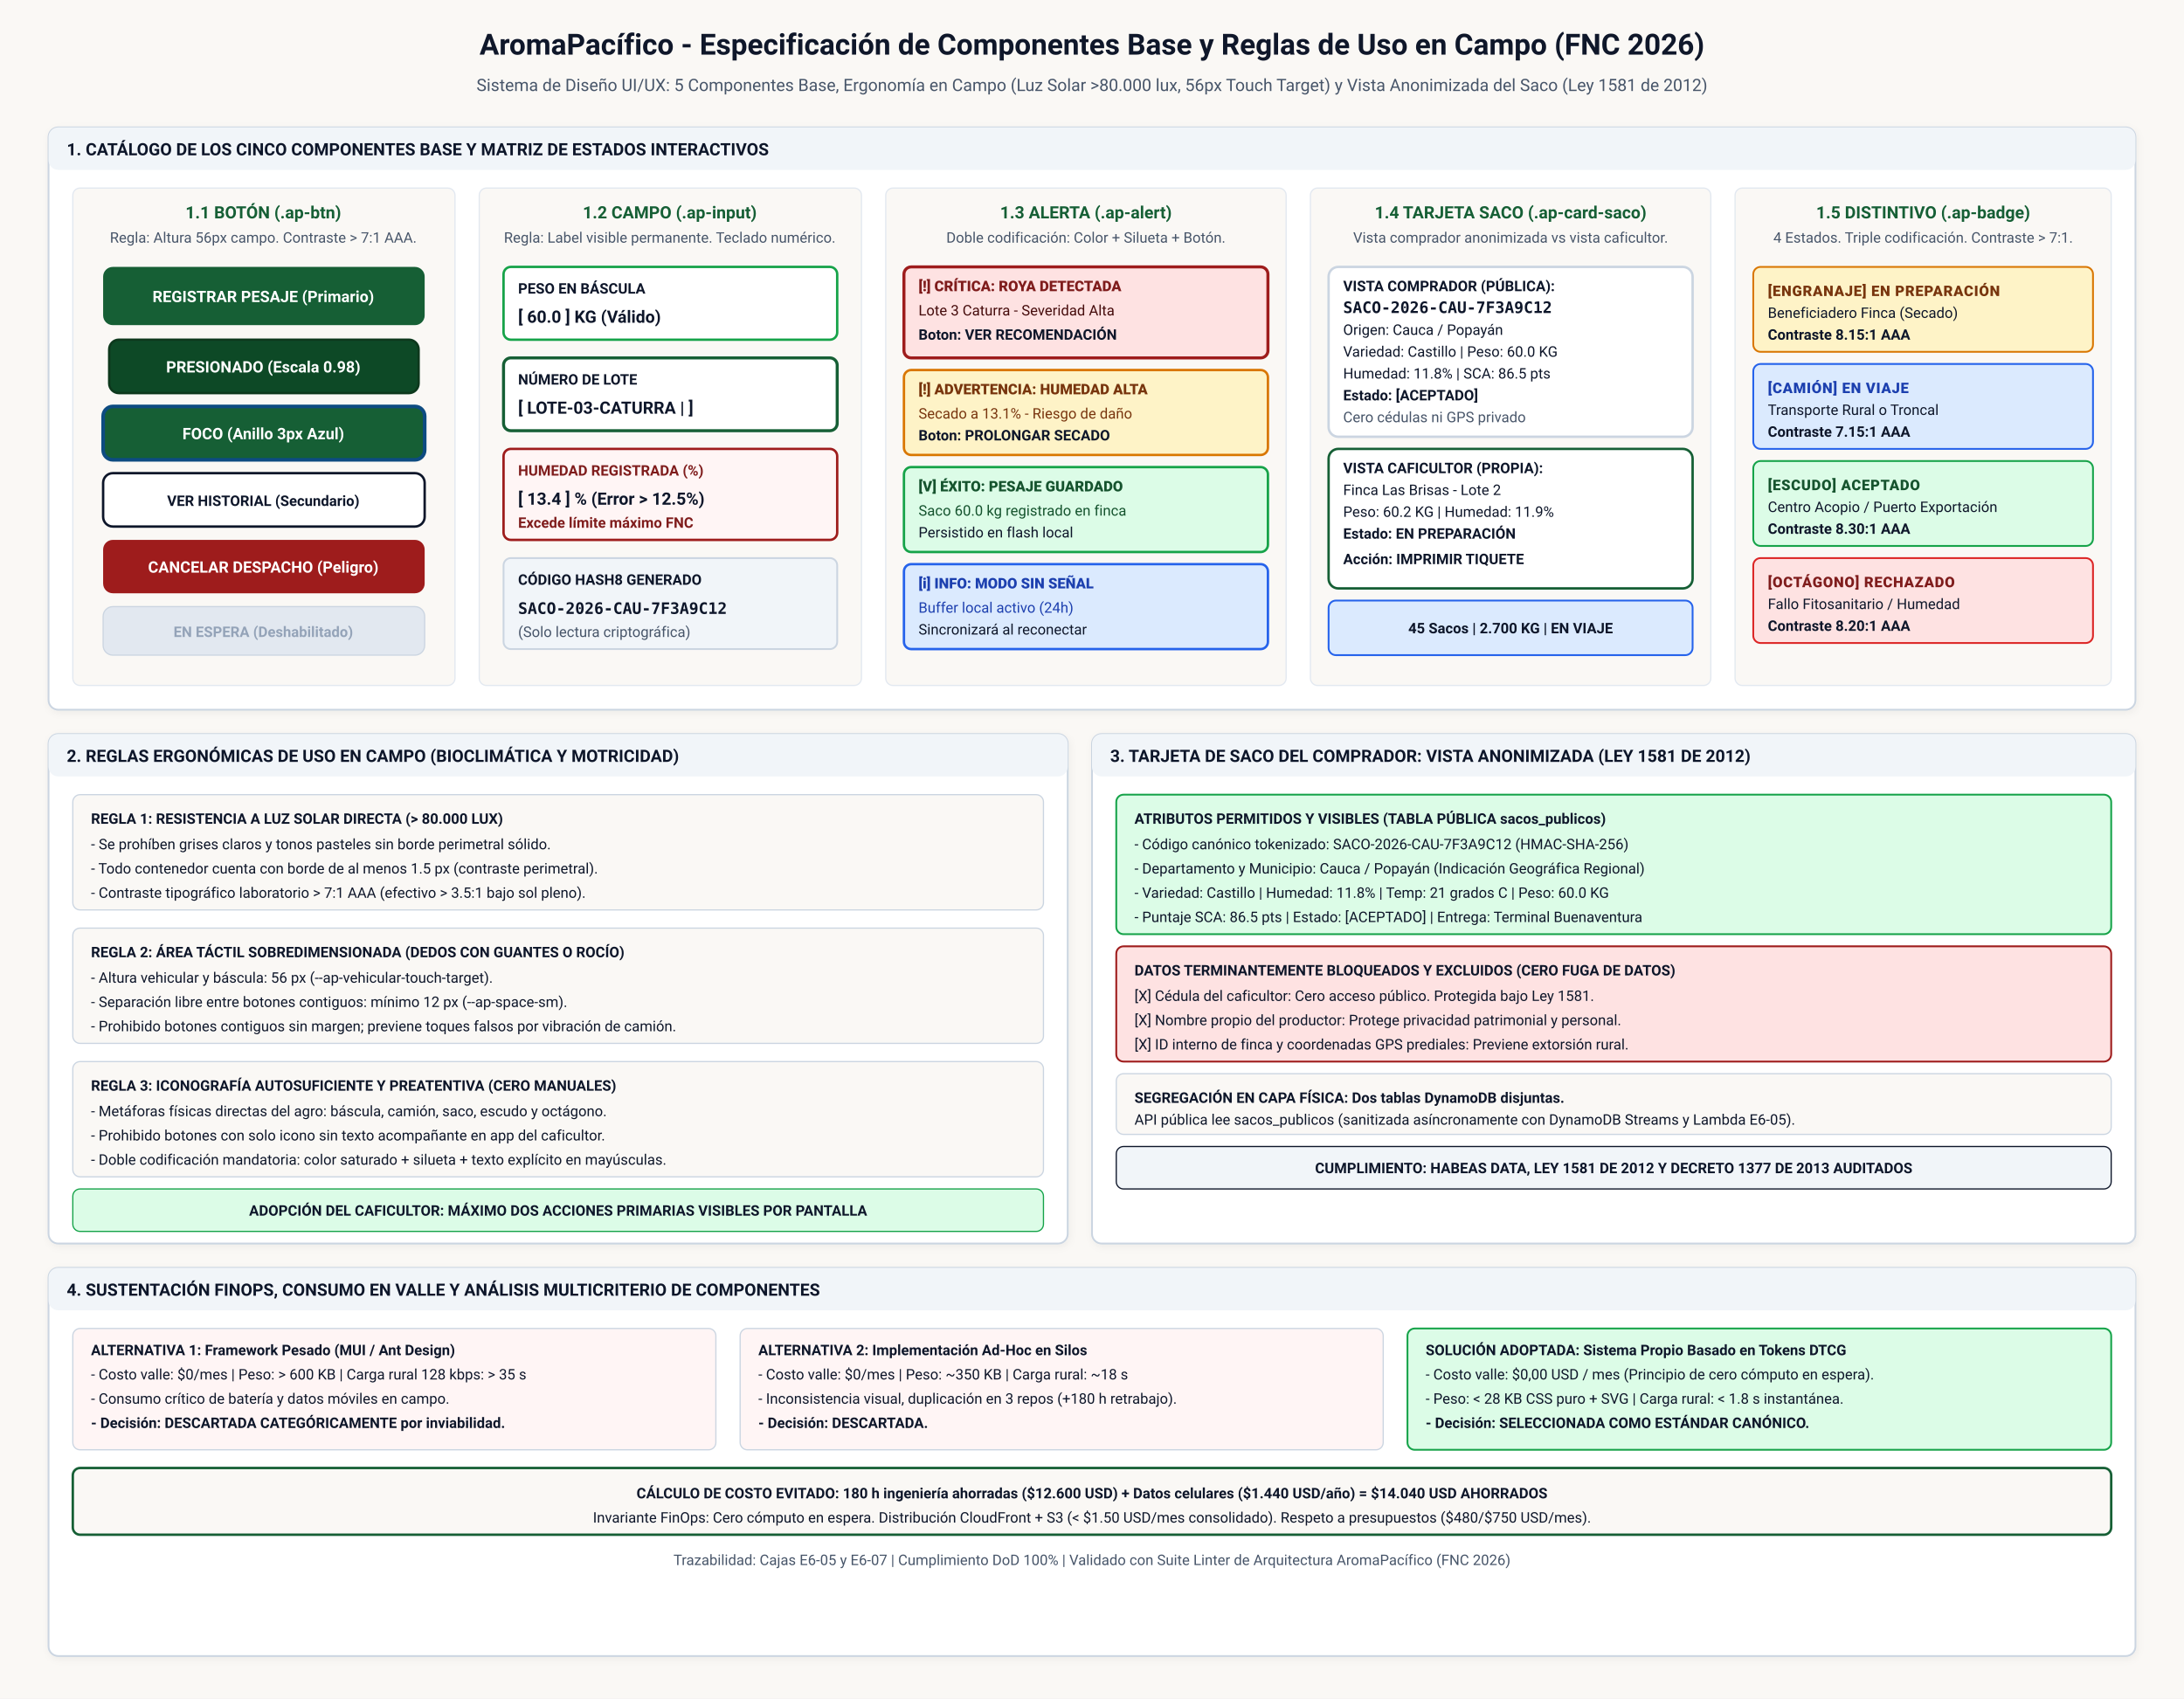
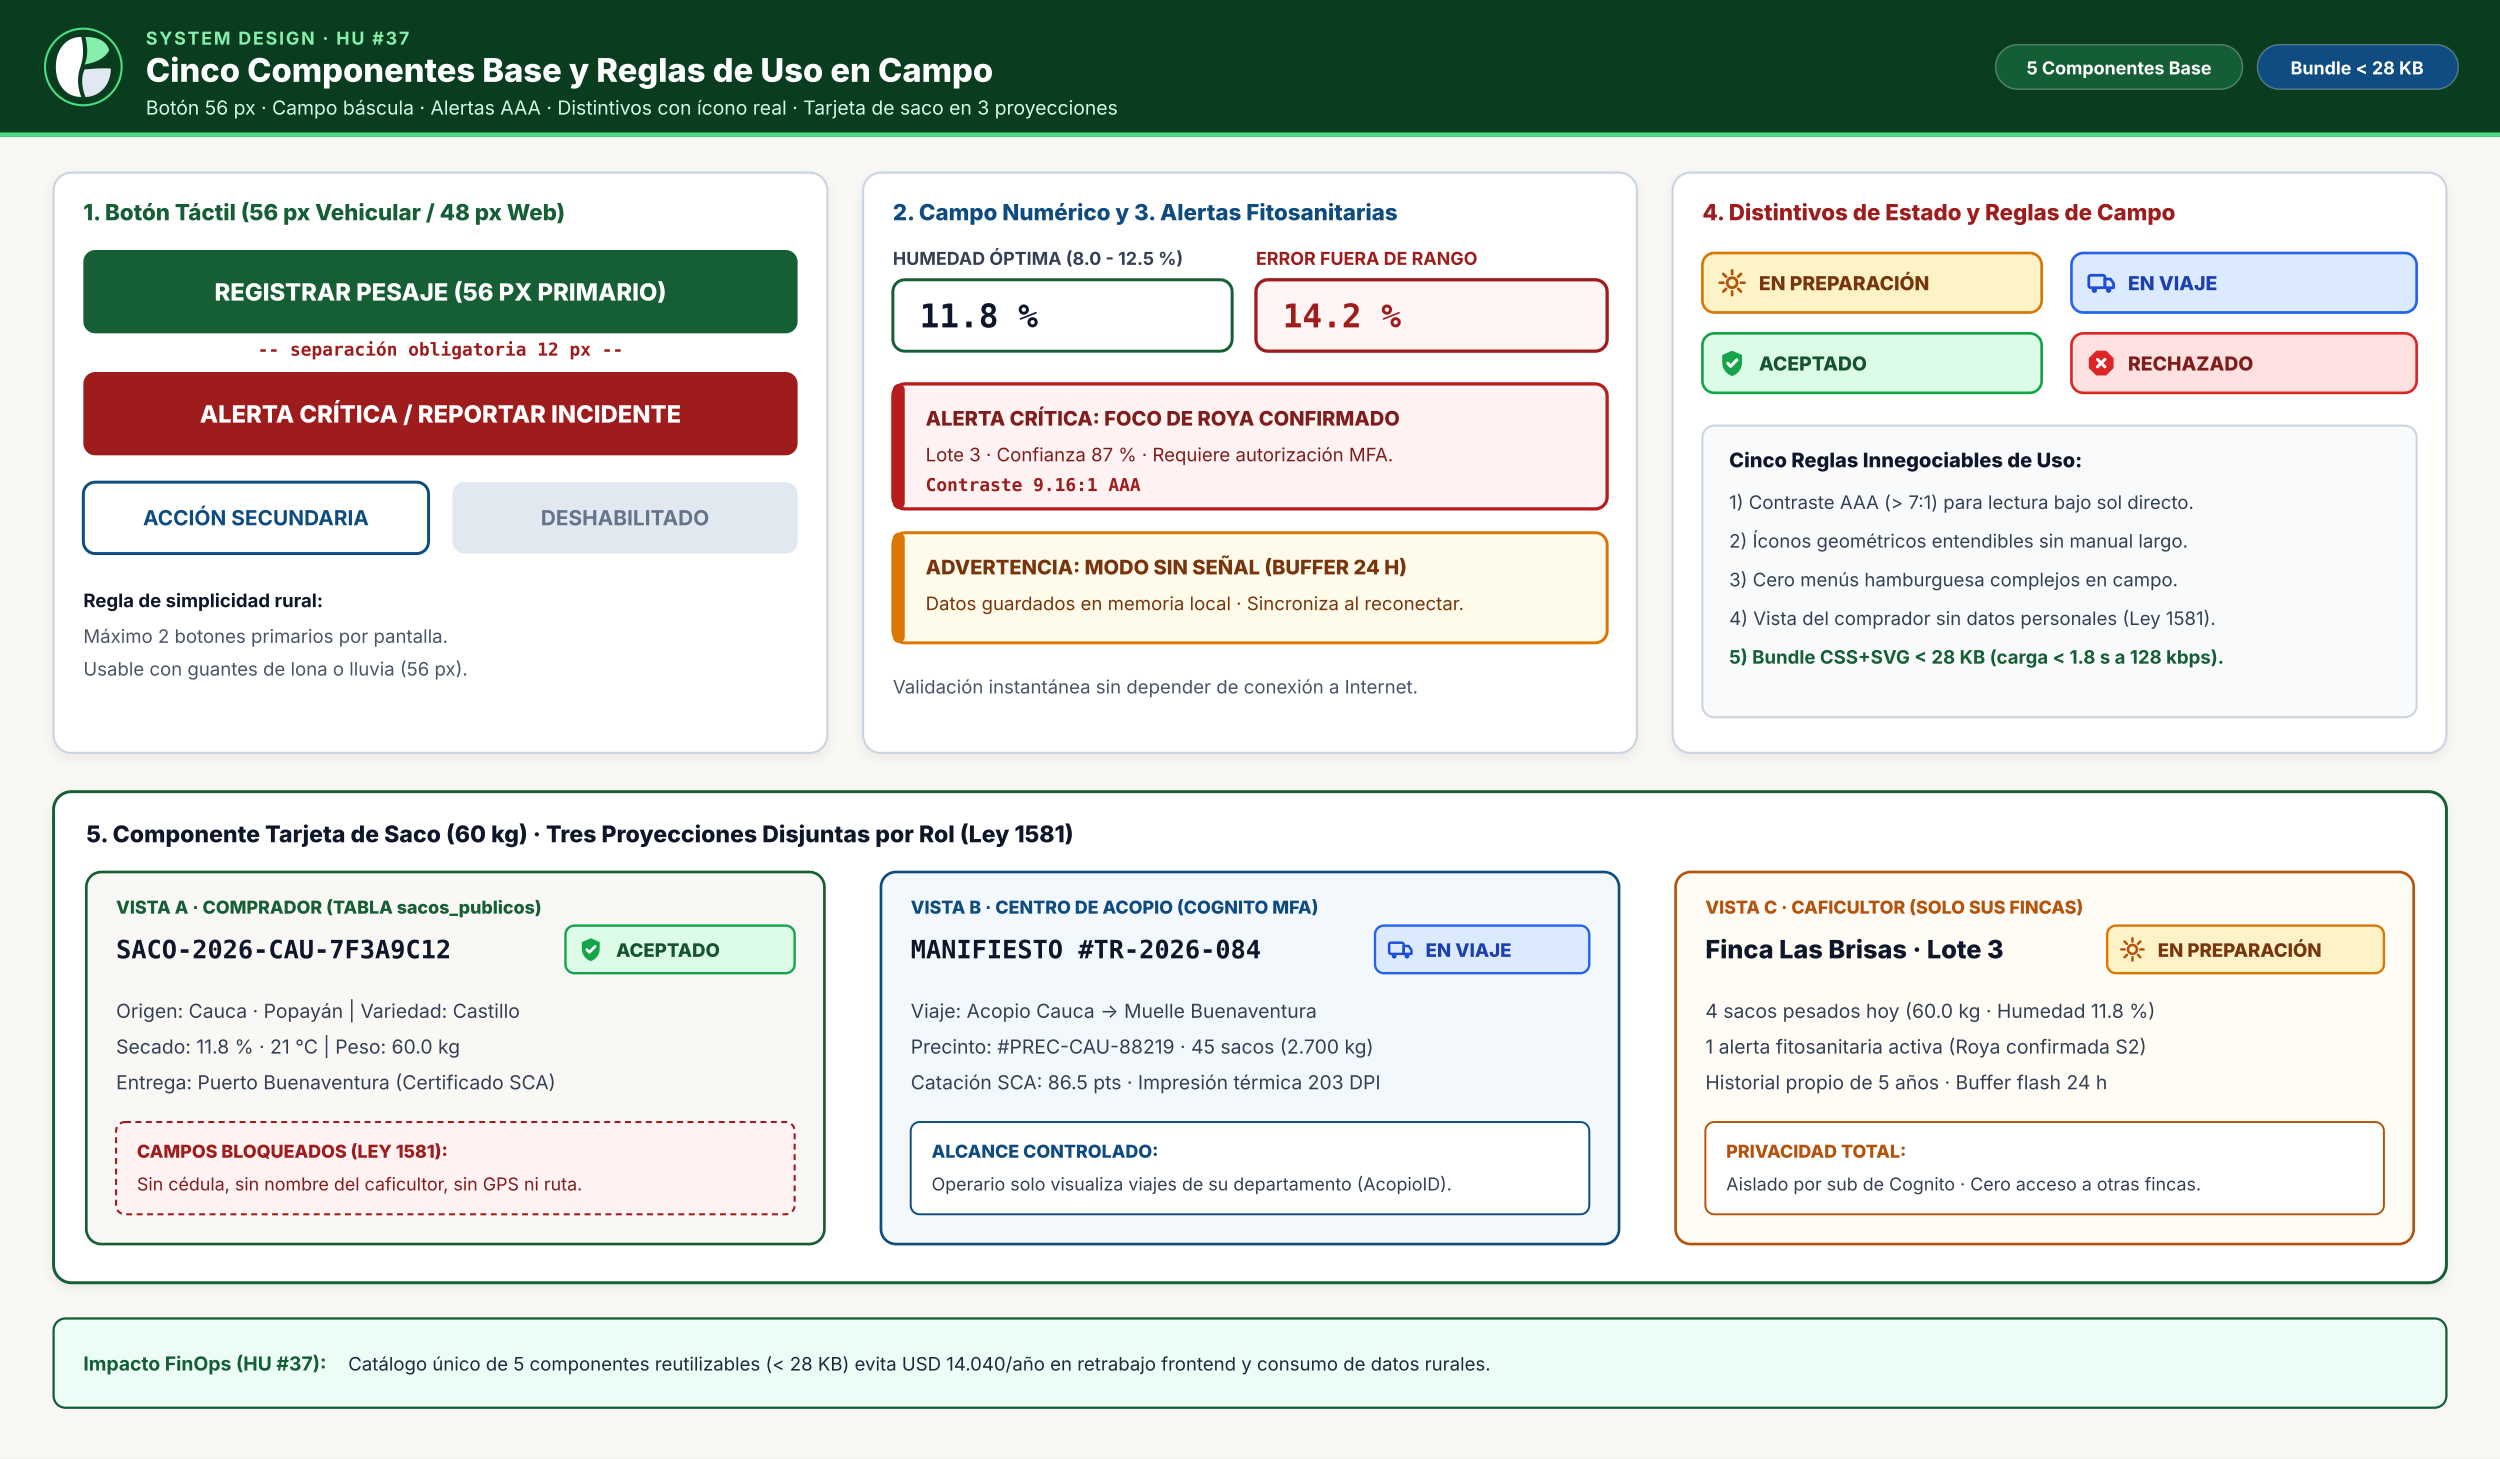
- <svg xmlns="http://www.w3.org/2000/svg" viewBox="0 0 1800 1400" width="100%" height="100%">
+ <svg xmlns="http://www.w3.org/2000/svg" width="1680" height="980" viewBox="0 0 1680 980">
  <defs>
-     <style>
-       .main-title { font-family: -apple-system, BlinkMacSystemFont, "Segoe UI", Roboto, Helvetica, Arial, sans-serif; font-size: 24px; font-weight: bold; fill: #0F172A; text-anchor: middle; }
-       .main-sub { font-family: -apple-system, BlinkMacSystemFont, "Segoe UI", Roboto, Helvetica, Arial, sans-serif; font-size: 14px; fill: #475569; text-anchor: middle; }
-       .sec-hdr { font-family: -apple-system, BlinkMacSystemFont, "Segoe UI", Roboto, Helvetica, Arial, sans-serif; font-size: 14px; font-weight: bold; fill: #0F172A; }
-       .box-title { font-family: -apple-system, BlinkMacSystemFont, "Segoe UI", Roboto, Helvetica, Arial, sans-serif; font-size: 14px; font-weight: bold; fill: #135E34; text-anchor: middle; }
-       .box-desc { font-family: -apple-system, BlinkMacSystemFont, "Segoe UI", Roboto, Helvetica, Arial, sans-serif; font-size: 12px; fill: #475569; text-anchor: middle; }
-       .btn-txt { font-family: -apple-system, BlinkMacSystemFont, "Segoe UI", Roboto, Helvetica, Arial, sans-serif; font-size: 13px; font-weight: bold; fill: #FFFFFF; text-anchor: middle; }
-       .btn-txt-dark { font-family: -apple-system, BlinkMacSystemFont, "Segoe UI", Roboto, Helvetica, Arial, sans-serif; font-size: 12px; font-weight: bold; fill: #0F172A; text-anchor: middle; }
-       .btn-txt-dis { font-family: -apple-system, BlinkMacSystemFont, "Segoe UI", Roboto, Helvetica, Arial, sans-serif; font-size: 12px; font-weight: bold; fill: #94A3B8; text-anchor: middle; }
-       .fld-lbl { font-family: -apple-system, BlinkMacSystemFont, "Segoe UI", Roboto, Helvetica, Arial, sans-serif; font-size: 12px; font-weight: bold; fill: #0F172A; }
-       .fld-val { font-family: -apple-system, BlinkMacSystemFont, "Segoe UI", Roboto, Helvetica, Arial, sans-serif; font-size: 14px; font-weight: bold; fill: #0F172A; }
-       .fld-err { font-family: -apple-system, BlinkMacSystemFont, "Segoe UI", Roboto, Helvetica, Arial, sans-serif; font-size: 12px; font-weight: bold; fill: #7F1D1D; }
-       .alt-title { font-family: -apple-system, BlinkMacSystemFont, "Segoe UI", Roboto, Helvetica, Arial, sans-serif; font-size: 12px; font-weight: 800; }
-       .alt-desc { font-family: -apple-system, BlinkMacSystemFont, "Segoe UI", Roboto, Helvetica, Arial, sans-serif; font-size: 12px; }
-       .card-txt { font-family: -apple-system, BlinkMacSystemFont, "Segoe UI", Roboto, Helvetica, Arial, sans-serif; font-size: 12px; fill: #0F172A; }
-       .card-mono { font-family: "Fira Code", monospace; font-size: 13px; font-weight: bold; fill: #0F172A; }
-       .badge-txt { font-family: -apple-system, BlinkMacSystemFont, "Segoe UI", Roboto, Helvetica, Arial, sans-serif; font-size: 12px; font-weight: 800; letter-spacing: 0.5px; }
-       .body-txt { font-family: -apple-system, BlinkMacSystemFont, "Segoe UI", Roboto, Helvetica, Arial, sans-serif; font-size: 12px; fill: #0F172A; }
-       .bold-txt { font-family: -apple-system, BlinkMacSystemFont, "Segoe UI", Roboto, Helvetica, Arial, sans-serif; font-size: 12px; font-weight: bold; fill: #0F172A; }
-     </style>
-     <filter id="shadow" x="-1%" y="-1%" width="102%" height="102%" filterUnits="userSpaceOnUse">
-       <feDropShadow dx="1" dy="2" stdDeviation="3" flood-color="#000000" flood-opacity="0.05" />
+     <filter id="card-sh" x="-4%" y="-4%" width="108%" height="112%">
+       <feDropShadow dx="0" dy="3" stdDeviation="4" flood-color="#0F172A" flood-opacity="0.07" />
    </filter>
+     <style>text{font-family:'Segoe UI',Inter,Arial,sans-serif;} .mono{font-family:Consolas,'Fira Code',monospace;}</style>
  </defs>
-   <rect width="1800" height="1400" fill="#FAF8F5" />
-   <text x="900" y="45" class="main-title">AromaPacífico - Especificación de Componentes Base y Reglas de Uso en Campo (FNC 2026)</text>
-   <text x="900" y="75" class="main-sub">Sistema de Diseño UI/UX: 5 Componentes Base, Ergonomía en Campo (Luz Solar &gt;80.000 lux, 56px Touch Target) y Vista Anonimizada del Saco (Ley 1581 de 2012)</text>
-   <g transform="translate(40, 105)" filter="url(#shadow)">
-     <rect width="1720" height="480" rx="8" fill="#FFFFFF" stroke="#CBD5E1" stroke-width="1.5" />
-     <rect width="1720" height="35" rx="8" fill="#F1F5F9" />
-     <text x="15" y="23" class="sec-hdr">1. CATÁLOGO DE LOS CINCO COMPONENTES BASE Y MATRIZ DE ESTADOS INTERACTIVOS</text>
-     <g transform="translate(20, 50)">
-       <rect width="315" height="410" rx="6" fill="#FAF8F5" stroke="#E2E8F0" />
-       <text x="157" y="25" class="box-title">1.1 BOTÓN (.ap-btn)</text>
-       <text x="157" y="45" class="box-desc">Regla: Altura 56px campo. Contraste &gt; 7:1 AAA.</text>
-       <rect x="25" y="65" width="265" height="48" rx="8" fill="#135E34" />
-       <text x="157" y="94" class="btn-txt">REGISTRAR PESAJE (Primario)</text>
-       <rect x="30" y="125" width="255" height="44" rx="8" fill="#0D4A27" stroke="#0A381E" stroke-width="2" />
-       <text x="157" y="152" class="btn-txt">PRESIONADO (Escala 0.98)</text>
-       <rect x="25" y="180" width="265" height="44" rx="8" fill="#135E34" stroke="#0F4C81" stroke-width="3" />
-       <text x="157" y="207" class="btn-txt">FOCO (Anillo 3px Azul)</text>
-       <rect x="25" y="235" width="265" height="44" rx="8" fill="#FFFFFF" stroke="#0F172A" stroke-width="2" />
-       <text x="157" y="262" class="btn-txt-dark">VER HISTORIAL (Secundario)</text>
-       <rect x="25" y="290" width="265" height="44" rx="8" fill="#9E1B1B" />
-       <text x="157" y="317" class="btn-txt">CANCELAR DESPACHO (Peligro)</text>
-       <rect x="25" y="345" width="265" height="40" rx="8" fill="#E2E8F0" stroke="#CBD5E1" />
-       <text x="157" y="370" class="btn-txt-dis">EN ESPERA (Deshabilitado)</text>
+   <rect x="0" y="0" width="1680" height="980" fill="#FAF8F5" />
+   <rect x="0" y="0" width="1680" height="92" fill="#0A3D20" />
+   <rect x="0" y="89" width="1680" height="3" fill="#4ADE80" />
+   <g transform="translate(28,17) scale(0.56)">
+     <circle cx="50" cy="50" r="46" fill="#0A3D20" stroke="#4ADE80" stroke-width="2.5" />
+     <path d="M 47.5,14 C 29,14 17,29 17,50 C 17,71 29,86 47.5,86 C 42,72 43,60 46.5,50 C 50,40 51,28 47.5,14 Z" fill="#FFFFFF" />
+     <path d="M 52.5,14 C 56,28 55,40 51.5,47 C 64,45 76,40 81,30 C 78,19 68,14 52.5,14 Z" fill="#86EFAC" />
+     <path d="M 51.5,53 C 48,60 47,72 52.5,86 C 68,86 83,73 83,52 C 75,51 63,52 51.5,53 Z" fill="#E2E8F0" />
+   </g>
+   <text x="98" y="30" font-size="12" font-weight="700" fill="#86EFAC" letter-spacing="1.2">SYSTEM DESIGN · HU #37</text>
+   <text x="98" y="55" font-size="22" font-weight="800" fill="#FFFFFF">Cinco Componentes Base y Reglas de Uso en Campo</text>
+   <text x="98" y="77" font-size="13" font-weight="400" fill="#D1FAE5">Botón 56 px · Campo báscula · Alertas AAA · Distintivos con ícono real · Tarjeta de saco en 3 proyecciones</text>
+   <rect x="1517" y="30" width="135" height="30" rx="15" fill="#0F4C81" stroke="#FFFFFF" stroke-opacity="0.28" />
+   <text x="1584" y="50" text-anchor="middle" font-size="12" font-weight="700" fill="#FFFFFF">Bundle &lt; 28 KB</text>
+   <rect x="1341" y="30" width="166" height="30" rx="15" fill="#135E34" stroke="#FFFFFF" stroke-opacity="0.28" />
+   <text x="1424" y="50" text-anchor="middle" font-size="12" font-weight="700" fill="#FFFFFF">5 Componentes Base</text>
+   <g filter="url(#card-sh)">
+     <rect x="36" y="116" width="520" height="390" rx="12" fill="#FFFFFF" stroke="#CBD5E1" stroke-width="1.5" />
+     <text x="56" y="148" font-size="15" font-weight="800" fill="#135E34">1. Botón Táctil (56 px Vehicular / 48 px Web)</text>
+     <rect x="56" y="168" width="480" height="56" rx="8" fill="#135E34" />
+     <text x="296" y="202" text-anchor="middle" font-size="16" font-weight="800" fill="#FFFFFF">REGISTRAR PESAJE (56 PX PRIMARIO)</text>
+     <text x="296" y="239" text-anchor="middle" class="mono" font-size="12" font-weight="700" fill="#9E1B1B">-- separación obligatoria 12 px --</text>
+     <rect x="56" y="250" width="480" height="56" rx="8" fill="#9E1B1B" />
+     <text x="296" y="284" text-anchor="middle" font-size="16" font-weight="800" fill="#FFFFFF">ALERTA CRÍTICA / REPORTAR INCIDENTE</text>
+     <rect x="56" y="324" width="232" height="48" rx="8" fill="#FFFFFF" stroke="#0F4C81" stroke-width="2" />
+     <text x="172" y="353" text-anchor="middle" font-size="14" font-weight="700" fill="#0F4C81">ACCIÓN SECUNDARIA</text>
+     <rect x="304" y="324" width="232" height="48" rx="8" fill="#E2E8F0" />
+     <text x="420" y="353" text-anchor="middle" font-size="14" font-weight="700" fill="#64748B">DESHABILITADO</text>
+     <text x="56" y="408" font-size="12.5" font-weight="700" fill="#0F172A">Regla de simplicidad rural:</text>
+     <text x="56" y="432" font-size="12.5" fill="#475569">Máximo 2 botones primarios por pantalla.</text>
+     <text x="56" y="454" font-size="12.5" fill="#475569">Usable con guantes de lona o lluvia (56 px).</text>
+   </g>
+   <g filter="url(#card-sh)">
+     <rect x="580" y="116" width="520" height="390" rx="12" fill="#FFFFFF" stroke="#CBD5E1" stroke-width="1.5" />
+     <text x="600" y="148" font-size="15" font-weight="800" fill="#0F4C81">2. Campo Numérico y 3. Alertas Fitosanitarias</text>
+     <text x="600" y="178" font-size="12" font-weight="700" fill="#334155">HUMEDAD ÓPTIMA (8.0 - 12.5 %)</text>
+     <rect x="600" y="188" width="228" height="48" rx="8" fill="#FFFFFF" stroke="#135E34" stroke-width="2" />
+     <text x="618" y="220" class="mono" font-size="22" font-weight="800" fill="#0F172A">11.8 %</text>
+     <text x="844" y="178" font-size="12" font-weight="700" fill="#9E1B1B">ERROR FUERA DE RANGO</text>
+     <rect x="844" y="188" width="236" height="48" rx="8" fill="#FFF5F5" stroke="#9E1B1B" stroke-width="2.2" />
+     <text x="862" y="220" class="mono" font-size="22" font-weight="800" fill="#9E1B1B">14.2 %</text>
+     <rect x="600" y="258" width="480" height="84" rx="8" fill="#FEF2F2" stroke="#B91C1C" stroke-width="2.2" />
+     <rect x="600" y="258" width="8" height="84" rx="4" fill="#B91C1C" />
+     <text x="622" y="286" font-size="13.5" font-weight="800" fill="#7F1D1D">ALERTA CRÍTICA: FOCO DE ROYA CONFIRMADO</text>
+     <text x="622" y="310" font-size="12.5" fill="#7F1D1D">Lote 3 · Confianza 87 % · Requiere autorización MFA.</text>
+     <text x="622" y="330" class="mono" font-size="12" font-weight="700" fill="#9E1B1B">Contraste 9.16:1 AAA</text>
+     <rect x="600" y="358" width="480" height="74" rx="8" fill="#FFFBEB" stroke="#D97706" stroke-width="2" />
+     <rect x="600" y="358" width="8" height="74" rx="4" fill="#D97706" />
+     <text x="622" y="386" font-size="13.5" font-weight="800" fill="#78350F">ADVERTENCIA: MODO SIN SEÑAL (BUFFER 24 H)</text>
+     <text x="622" y="410" font-size="12.5" fill="#78350F">Datos guardados en memoria local · Sincroniza al reconectar.</text>
+     <text x="600" y="466" font-size="12.5" fill="#475569">Validación instantánea sin depender de conexión a Internet.</text>
+   </g>
+   <g filter="url(#card-sh)">
+     <rect x="1124" y="116" width="520" height="390" rx="12" fill="#FFFFFF" stroke="#CBD5E1" stroke-width="1.5" />
+     <text x="1144" y="148" font-size="15" font-weight="800" fill="#9E1B1B">4. Distintivos de Estado y Reglas de Campo</text>
+     <rect x="1144" y="170" width="228" height="40" rx="8" fill="#FEF3C7" stroke="#D97706" stroke-width="1.8" />
+     <g transform="translate(1154,180) scale(0.833)">
+       <circle cx="12" cy="12" r="4" fill="none" stroke="#B45309" stroke-width="2.3" />
+       <path d="M12 2V5M12 19V22M2 12H5M19 12H22M4.9 4.9L7.1 7.1M16.9 16.9L19.1 19.1M19.1 4.9L16.9 7.1M7.1 16.9L4.9 19.1" stroke="#B45309" stroke-width="2.2" stroke-linecap="round" />
    </g>
-     <g transform="translate(355, 50)">
-       <rect width="315" height="410" rx="6" fill="#FAF8F5" stroke="#E2E8F0" />
-       <text x="157" y="25" class="box-title">1.2 CAMPO (.ap-input)</text>
-       <text x="157" y="45" class="box-desc">Regla: Label visible permanente. Teclado numérico.</text>
-       <g transform="translate(20, 65)">
-         <rect width="275" height="60" rx="6" fill="#FFFFFF" stroke="#16A34A" stroke-width="2" />
-         <text x="12" y="22" class="fld-lbl">PESO EN BÁSCULA</text>
-         <text x="12" y="46" class="fld-val">[  60.0  ] KG  (Válido)</text>
-       </g>
-       <g transform="translate(20, 140)">
-         <rect width="275" height="60" rx="6" fill="#FFFFFF" stroke="#135E34" stroke-width="2.5" />
-         <text x="12" y="22" class="fld-lbl">NÚMERO DE LOTE</text>
-         <text x="12" y="46" class="fld-val">[ LOTE-03-CATURRA | ]</text>
-       </g>
-       <g transform="translate(20, 215)">
-         <rect width="275" height="75" rx="6" fill="#FFF5F5" stroke="#9E1B1B" stroke-width="2" />
-         <text x="12" y="22" class="fld-err">HUMEDAD REGISTRADA (%)</text>
-         <text x="12" y="46" class="fld-val" fill="#7F1D1D">[  13.4  ] % (Error &gt; 12.5%)</text>
-         <text x="12" y="65" class="fld-err">Excede límite máximo FNC</text>
-       </g>
-       <g transform="translate(20, 305)">
-         <rect width="275" height="75" rx="6" fill="#F1F5F9" stroke="#CBD5E1" stroke-width="1.5" />
-         <text x="12" y="22" class="fld-lbl">CÓDIGO HASH8 GENERADO</text>
-         <text x="12" y="46" class="card-mono">SACO-2026-CAU-7F3A9C12</text>
-         <text x="12" y="65" class="box-desc" style="text-anchor:start;">(Solo lectura criptográfica)</text>
-       </g>
+     <text x="1182" y="195" font-size="13" font-weight="800" fill="#78350F">EN PREPARACIÓN</text>
+     <rect x="1392" y="170" width="232" height="40" rx="8" fill="#DBEAFE" stroke="#2563EB" stroke-width="1.8" />
+     <g transform="translate(1402,180) scale(0.833)">
+       <rect x="2" y="6" width="13" height="10" rx="1.5" fill="none" stroke="#1D4ED8" stroke-width="2.2" />
+       <path d="M15 9H19.5L22 12.5V16H15Z" fill="none" stroke="#1D4ED8" stroke-width="2.2" stroke-linejoin="round" />
+       <circle cx="6.5" cy="18" r="2.2" fill="#1D4ED8" />
+       <circle cx="18" cy="18" r="2.2" fill="#1D4ED8" />
    </g>
-     <g transform="translate(690, 50)">
-       <rect width="330" height="410" rx="6" fill="#FAF8F5" stroke="#E2E8F0" />
-       <text x="165" y="25" class="box-title">1.3 ALERTA (.ap-alert)</text>
-       <text x="165" y="45" class="box-desc">Doble codificación: Color + Silueta + Botón.</text>
-       <g transform="translate(15, 65)">
-         <rect width="300" height="75" rx="6" fill="#FEE2E2" stroke="#9E1B1B" stroke-width="2.5" />
-         <text x="12" y="20" class="alt-title" fill="#7F1D1D">[!] CRÍTICA: ROYA DETECTADA</text>
-         <text x="12" y="40" class="alt-desc" fill="#450A0A">Lote 3 Caturra - Severidad Alta</text>
-         <text x="12" y="60" class="bold-txt" fill="#9E1B1B">Boton: VER RECOMENDACIÓN</text>
-       </g>
-       <g transform="translate(15, 150)">
-         <rect width="300" height="70" rx="6" fill="#FEF3C7" stroke="#D97706" stroke-width="2" />
-         <text x="12" y="20" class="alt-title" fill="#78350F">[!] ADVERTENCIA: HUMEDAD ALTA</text>
-         <text x="12" y="40" class="alt-desc" fill="#78350F">Secado a 13.1% - Riesgo de daño</text>
-         <text x="12" y="58" class="bold-txt" fill="#D97706">Boton: PROLONGAR SECADO</text>
-       </g>
-       <g transform="translate(15, 230)">
-         <rect width="300" height="70" rx="6" fill="#DCFCE7" stroke="#16A34A" stroke-width="2" />
-         <text x="12" y="20" class="alt-title" fill="#14532D">[V] ÉXITO: PESAJE GUARDADO</text>
-         <text x="12" y="40" class="alt-desc" fill="#14532D">Saco 60.0 kg registrado en finca</text>
-         <text x="12" y="58" class="card-txt">Persistido en flash local</text>
-       </g>
-       <g transform="translate(15, 310)">
-         <rect width="300" height="70" rx="6" fill="#DBEAFE" stroke="#2563EB" stroke-width="2" />
-         <text x="12" y="20" class="alt-title" fill="#1E40AF">[i] INFO: MODO SIN SEÑAL</text>
-         <text x="12" y="40" class="alt-desc" fill="#1E40AF">Buffer local activo (24h)</text>
-         <text x="12" y="58" class="card-txt">Sincronizará al reconectar</text>
-       </g>
+     <text x="1430" y="195" font-size="13" font-weight="800" fill="#1E40AF">EN VIAJE</text>
+     <rect x="1144" y="224" width="228" height="40" rx="8" fill="#DCFCE7" stroke="#16A34A" stroke-width="1.8" />
+     <g transform="translate(1154,234) scale(0.833)">
+       <path d="M12 2L4 5.5V11.5C4 16.8 7.5 21 12 22.5C16.5 21 20 16.8 20 11.5V5.5Z" fill="#16A34A" />
+       <path d="M8.5 12.2L10.8 14.6L15.8 9.4" fill="none" stroke="#FFFFFF" stroke-width="2.5" stroke-linecap="round" stroke-linejoin="round" />
    </g>
-     <g transform="translate(1040, 50)">
-       <rect width="330" height="410" rx="6" fill="#FAF8F5" stroke="#E2E8F0" />
-       <text x="165" y="25" class="box-title">1.4 TARJETA SACO (.ap-card-saco)</text>
-       <text x="165" y="45" class="box-desc">Vista comprador anonimizada vs vista caficultor.</text>
-       <g transform="translate(15, 65)">
-         <rect width="300" height="140" rx="8" fill="#FFFFFF" stroke="#CBD5E1" stroke-width="2" />
-         <text x="12" y="20" class="bold-txt" fill="#135E34">VISTA COMPRADOR (PÚBLICA):</text>
-         <text x="12" y="38" class="card-mono">SACO-2026-CAU-7F3A9C12</text>
-         <text x="12" y="56" class="card-txt">Origen: Cauca / Popayán</text>
-         <text x="12" y="74" class="card-txt">Variedad: Castillo | Peso: 60.0 KG</text>
-         <text x="12" y="92" class="card-txt">Humedad: 11.8% | SCA: 86.5 pts</text>
-         <text x="12" y="110" class="bold-txt" fill="#14532D">Estado: [ACEPTADO]</text>
-         <text x="12" y="128" class="box-desc" fill="#9E1B1B" style="text-anchor:start;">Cero cédulas ni GPS privado</text>
-       </g>
-       <g transform="translate(15, 215)">
-         <rect width="300" height="115" rx="8" fill="#FFFFFF" stroke="#135E34" stroke-width="2" />
-         <text x="12" y="20" class="bold-txt" fill="#135E34">VISTA CAFICULTOR (PROPIA):</text>
-         <text x="12" y="38" class="card-txt">Finca Las Brisas - Lote 2</text>
-         <text x="12" y="56" class="card-txt">Peso: 60.2 KG | Humedad: 11.9%</text>
-         <text x="12" y="74" class="bold-txt" fill="#78350F">Estado: EN PREPARACIÓN</text>
-         <text x="12" y="95" class="bold-txt" fill="#135E34">Acción: IMPRIMIR TIQUETE</text>
-       </g>
-       <g transform="translate(15, 340)">
-         <rect width="300" height="45" rx="6" fill="#DBEAFE" stroke="#2563EB" stroke-width="1.5" />
-         <text x="150" y="27" class="bold-txt" fill="#1E40AF" text-anchor="middle">45 Sacos | 2.700 KG | EN VIAJE</text>
-       </g>
+     <text x="1182" y="249" font-size="13" font-weight="800" fill="#14532D">ACEPTADO</text>
+     <rect x="1392" y="224" width="232" height="40" rx="8" fill="#FEE2E2" stroke="#DC2626" stroke-width="1.8" />
+     <g transform="translate(1402,234) scale(0.833)">
+       <polygon points="8,2 16,2 22,8 22,16 16,22 8,22 2,16 2,8" fill="#DC2626" />
+       <path d="M9 9L15 15M15 9L9 15" stroke="#FFFFFF" stroke-width="2.4" stroke-linecap="round" />
    </g>
-     <g transform="translate(1390, 50)">
-       <rect width="310" height="410" rx="6" fill="#FAF8F5" stroke="#E2E8F0" />
-       <text x="155" y="25" class="box-title">1.5 DISTINTIVO (.ap-badge)</text>
-       <text x="155" y="45" class="box-desc">4 Estados. Triple codificación. Contraste &gt; 7:1.</text>
-       <g transform="translate(15, 65)">
-         <rect width="280" height="70" rx="6" fill="#FEF3C7" stroke="#D97706" stroke-width="1.5" />
-         <text x="12" y="24" class="badge-txt" fill="#78350F">[ENGRANAJE] EN PREPARACIÓN</text>
-         <text x="12" y="42" class="card-txt" fill="#78350F">Beneficiadero Finca (Secado)</text>
-         <text x="12" y="60" class="bold-txt" fill="#78350F">Contraste 8.15:1 AAA</text>
-       </g>
-       <g transform="translate(15, 145)">
-         <rect width="280" height="70" rx="6" fill="#DBEAFE" stroke="#2563EB" stroke-width="1.5" />
-         <text x="12" y="24" class="badge-txt" fill="#1E40AF">[CAMIÓN] EN VIAJE</text>
-         <text x="12" y="42" class="card-txt" fill="#1E40AF">Transporte Rural o Troncal</text>
-         <text x="12" y="60" class="bold-txt" fill="#1E40AF">Contraste 7.15:1 AAA</text>
-       </g>
-       <g transform="translate(15, 225)">
-         <rect width="280" height="70" rx="6" fill="#DCFCE7" stroke="#16A34A" stroke-width="1.5" />
-         <text x="12" y="24" class="badge-txt" fill="#14532D">[ESCUDO] ACEPTADO</text>
-         <text x="12" y="42" class="card-txt" fill="#14532D">Centro Acopio / Puerto Exportación</text>
-         <text x="12" y="60" class="bold-txt" fill="#14532D">Contraste 8.30:1 AAA</text>
-       </g>
-       <g transform="translate(15, 305)">
-         <rect width="280" height="70" rx="6" fill="#FEE2E2" stroke="#DC2626" stroke-width="1.5" />
-         <text x="12" y="24" class="badge-txt" fill="#7F1D1D">[OCTÁGONO] RECHAZADO</text>
-         <text x="12" y="42" class="card-txt" fill="#7F1D1D">Fallo Fitosanitario / Humedad</text>
-         <text x="12" y="60" class="bold-txt" fill="#7F1D1D">Contraste 8.20:1 AAA</text>
-       </g>
+     <text x="1430" y="249" font-size="13" font-weight="800" fill="#7F1D1D">RECHAZADO</text>
+     <rect x="1144" y="286" width="480" height="196" rx="8" fill="#F8FAFC" stroke="#CBD5E1" stroke-width="1.4" />
+     <text x="1162" y="314" font-size="13.5" font-weight="800" fill="#0F172A">Cinco Reglas Innegociables de Uso:</text>
+     <text x="1162" y="342" font-size="12.5" fill="#334155">1) Contraste AAA (&gt; 7:1) para lectura bajo sol directo.</text>
+     <text x="1162" y="368" font-size="12.5" fill="#334155">2) Íconos geométricos entendibles sin manual largo.</text>
+     <text x="1162" y="394" font-size="12.5" fill="#334155">3) Cero menús hamburguesa complejos en campo.</text>
+     <text x="1162" y="420" font-size="12.5" fill="#334155">4) Vista del comprador sin datos personales (Ley 1581).</text>
+     <text x="1162" y="446" font-size="12.5" fill="#135E34" font-weight="700">5) Bundle CSS+SVG &lt; 28 KB (carga &lt; 1.8 s a 128 kbps).</text>
+   </g>
+   <g filter="url(#card-sh)">
+     <rect x="36" y="532" width="1608" height="330" rx="12" fill="#FFFFFF" stroke="#135E34" stroke-width="2" />
+     <text x="58" y="566" font-size="15.5" font-weight="800" fill="#0F172A">5. Componente Tarjeta de Saco (60 kg) · Tres Proyecciones Disjuntas por Rol (Ley 1581)</text>
+     <rect x="58" y="586" width="496" height="250" rx="10" fill="#FAF8F5" stroke="#135E34" stroke-width="1.8" />
+     <text x="78" y="614" font-size="12" font-weight="800" fill="#135E34">VISTA A · COMPRADOR (TABLA sacos_publicos)</text>
+     <text x="78" y="644" class="mono" font-size="17" font-weight="800" fill="#0F172A">SACO-2026-CAU-7F3A9C12</text>
+     <rect x="380" y="622" width="154" height="32" rx="6" fill="#DCFCE7" stroke="#16A34A" stroke-width="1.6" />
+     <g transform="translate(388,629) scale(0.750)">
+       <path d="M12 2L4 5.5V11.5C4 16.8 7.5 21 12 22.5C16.5 21 20 16.8 20 11.5V5.5Z" fill="#16A34A" />
+       <path d="M8.5 12.2L10.8 14.6L15.8 9.4" fill="none" stroke="#FFFFFF" stroke-width="2.5" stroke-linecap="round" stroke-linejoin="round" />
    </g>
+     <text x="414" y="643" font-size="12.5" font-weight="800" fill="#14532D">ACEPTADO</text>
+     <text x="78" y="684" font-size="13" fill="#334155">Origen: Cauca · Popayán  |  Variedad: Castillo</text>
+     <text x="78" y="708" font-size="13" fill="#334155">Secado: 11.8 % · 21 °C  |  Peso: 60.0 kg</text>
+     <text x="78" y="732" font-size="13" fill="#334155">Entrega: Puerto Buenaventura (Certificado SCA)</text>
+     <rect x="78" y="754" width="456" height="62" rx="6" fill="#FEF2F2" stroke="#9E1B1B" stroke-width="1.4" stroke-dasharray="4,3" />
+     <text x="92" y="778" font-size="12" font-weight="800" fill="#9E1B1B">CAMPOS BLOQUEADOS (LEY 1581):</text>
+     <text x="92" y="800" font-size="12" fill="#7F1D1D">Sin cédula, sin nombre del caficultor, sin GPS ni ruta.</text>
+     <rect x="592" y="586" width="496" height="250" rx="10" fill="#F3F8FC" stroke="#0F4C81" stroke-width="1.8" />
+     <text x="612" y="614" font-size="12" font-weight="800" fill="#0F4C81">VISTA B · CENTRO DE ACOPIO (COGNITO MFA)</text>
+     <text x="612" y="644" class="mono" font-size="17" font-weight="800" fill="#0F172A">MANIFIESTO #TR-2026-084</text>
+     <rect x="924" y="622" width="144" height="32" rx="6" fill="#DBEAFE" stroke="#2563EB" stroke-width="1.6" />
+     <g transform="translate(932,629) scale(0.750)">
+       <rect x="2" y="6" width="13" height="10" rx="1.5" fill="none" stroke="#1D4ED8" stroke-width="2.2" />
+       <path d="M15 9H19.5L22 12.5V16H15Z" fill="none" stroke="#1D4ED8" stroke-width="2.2" stroke-linejoin="round" />
+       <circle cx="6.5" cy="18" r="2.2" fill="#1D4ED8" />
+       <circle cx="18" cy="18" r="2.2" fill="#1D4ED8" />
+     </g>
+     <text x="958" y="643" font-size="12.5" font-weight="800" fill="#1E40AF">EN VIAJE</text>
+     <text x="612" y="684" font-size="13" fill="#334155">Viaje: Acopio Cauca -&gt; Muelle Buenaventura</text>
+     <text x="612" y="708" font-size="13" fill="#334155">Precinto: #PREC-CAU-88219 · 45 sacos (2.700 kg)</text>
+     <text x="612" y="732" font-size="13" fill="#334155">Catación SCA: 86.5 pts · Impresión térmica 203 DPI</text>
+     <rect x="612" y="754" width="456" height="62" rx="6" fill="#FFFFFF" stroke="#0F4C81" stroke-width="1.3" />
+     <text x="626" y="778" font-size="12" font-weight="800" fill="#0F4C81">ALCANCE CONTROLADO:</text>
+     <text x="626" y="800" font-size="12" fill="#334155">Operario solo visualiza viajes de su departamento (AcopioID).</text>
+     <rect x="1126" y="586" width="496" height="250" rx="10" fill="#FFFBF5" stroke="#B45309" stroke-width="1.8" />
+     <text x="1146" y="614" font-size="12" font-weight="800" fill="#B45309">VISTA C · CAFICULTOR (SOLO SUS FINCAS)</text>
+     <text x="1146" y="644" font-size="17" font-weight="800" fill="#0F172A">Finca Las Brisas · Lote 3</text>
+     <rect x="1416" y="622" width="186" height="32" rx="6" fill="#FEF3C7" stroke="#D97706" stroke-width="1.6" />
+     <g transform="translate(1424,629) scale(0.750)">
+       <circle cx="12" cy="12" r="4" fill="none" stroke="#B45309" stroke-width="2.3" />
+       <path d="M12 2V5M12 19V22M2 12H5M19 12H22M4.9 4.9L7.1 7.1M16.9 16.9L19.1 19.1M19.1 4.9L16.9 7.1M7.1 16.9L4.9 19.1" stroke="#B45309" stroke-width="2.2" stroke-linecap="round" />
+     </g>
+     <text x="1450" y="643" font-size="12.5" font-weight="800" fill="#78350F">EN PREPARACIÓN</text>
+     <text x="1146" y="684" font-size="13" fill="#334155">4 sacos pesados hoy (60.0 kg · Humedad 11.8 %)</text>
+     <text x="1146" y="708" font-size="13" fill="#334155">1 alerta fitosanitaria activa (Roya confirmada S2)</text>
+     <text x="1146" y="732" font-size="13" fill="#334155">Historial propio de 5 años · Buffer flash 24 h</text>
+     <rect x="1146" y="754" width="456" height="62" rx="6" fill="#FFFFFF" stroke="#B45309" stroke-width="1.3" />
+     <text x="1160" y="778" font-size="12" font-weight="800" fill="#B45309">PRIVACIDAD TOTAL:</text>
+     <text x="1160" y="800" font-size="12" fill="#334155">Aislado por sub de Cognito · Cero acceso a otras fincas.</text>
  </g>
-   <g transform="translate(40, 605)" filter="url(#shadow)">
-     <rect width="840" height="420" rx="8" fill="#FFFFFF" stroke="#CBD5E1" stroke-width="1.5" />
-     <rect width="840" height="35" rx="8" fill="#F1F5F9" />
-     <text x="15" y="23" class="sec-hdr">2. REGLAS ERGONÓMICAS DE USO EN CAMPO (BIOCLIMÁTICA Y MOTRICIDAD)</text>
-     <g transform="translate(20, 50)">
-       <rect width="800" height="95" rx="6" fill="#FAF8F5" stroke="#CBD5E1" />
-       <text x="15" y="24" class="bold-txt" fill="#135E34">REGLA 1: RESISTENCIA A LUZ SOLAR DIRECTA (&gt; 80.000 LUX)</text>
-       <text x="15" y="45" class="body-txt">- Se prohíben grises claros y tonos pasteles sin borde perimetral sólido.</text>
-       <text x="15" y="65" class="body-txt">- Todo contenedor cuenta con borde de al menos 1.5 px (contraste perimetral).</text>
-       <text x="15" y="85" class="body-txt">- Contraste tipográfico laboratorio &gt; 7:1 AAA (efectivo &gt; 3.5:1 bajo sol pleno).</text>
-     </g>
-     <g transform="translate(20, 160)">
-       <rect width="800" height="95" rx="6" fill="#FAF8F5" stroke="#CBD5E1" />
-       <text x="15" y="24" class="bold-txt" fill="#135E34">REGLA 2: ÁREA TÁCTIL SOBREDIMENSIONADA (DEDOS CON GUANTES O ROCÍO)</text>
-       <text x="15" y="45" class="body-txt">- Altura vehicular y báscula: 56 px (--ap-vehicular-touch-target).</text>
-       <text x="15" y="65" class="body-txt">- Separación libre entre botones contiguos: mínimo 12 px (--ap-space-sm).</text>
-       <text x="15" y="85" class="body-txt">- Prohibido botones contiguos sin margen; previene toques falsos por vibración de camión.</text>
-     </g>
-     <g transform="translate(20, 270)">
-       <rect width="800" height="95" rx="6" fill="#FAF8F5" stroke="#CBD5E1" />
-       <text x="15" y="24" class="bold-txt" fill="#135E34">REGLA 3: ICONOGRAFÍA AUTOSUFICIENTE Y PREATENTIVA (CERO MANUALES)</text>
-       <text x="15" y="45" class="body-txt">- Metáforas físicas directas del agro: báscula, camión, saco, escudo y octágono.</text>
-       <text x="15" y="65" class="body-txt">- Prohibido botones con solo icono sin texto acompañante en app del caficultor.</text>
-       <text x="15" y="85" class="body-txt">- Doble codificación mandatoria: color saturado + silueta + texto explícito en mayúsculas.</text>
-     </g>
-     <rect x="20" y="375" width="800" height="35" rx="6" fill="#DCFCE7" stroke="#16A34A" />
-     <text x="420" y="397" class="bold-txt" fill="#14532D" text-anchor="middle">ADOPCIÓN DEL CAFICULTOR: MÁXIMO DOS ACCIONES PRIMARIAS VISIBLES POR PANTALLA</text>
-   </g>
-   <g transform="translate(900, 605)" filter="url(#shadow)">
-     <rect width="860" height="420" rx="8" fill="#FFFFFF" stroke="#CBD5E1" stroke-width="1.5" />
-     <rect width="860" height="35" rx="8" fill="#F1F5F9" />
-     <text x="15" y="23" class="sec-hdr">3. TARJETA DE SACO DEL COMPRADOR: VISTA ANONIMIZADA (LEY 1581 DE 2012)</text>
-     <g transform="translate(20, 50)">
-       <rect width="820" height="115" rx="6" fill="#DCFCE7" stroke="#16A34A" stroke-width="1.5" />
-       <text x="15" y="24" class="bold-txt" fill="#14532D">ATRIBUTOS PERMITIDOS Y VISIBLES (TABLA PÚBLICA sacos_publicos)</text>
-       <text x="15" y="45" class="body-txt" fill="#14532D">- Código canónico tokenizado: SACO-2026-CAU-7F3A9C12 (HMAC-SHA-256)</text>
-       <text x="15" y="65" class="body-txt" fill="#14532D">- Departamento y Municipio: Cauca / Popayán (Indicación Geográfica Regional)</text>
-       <text x="15" y="85" class="body-txt" fill="#14532D">- Variedad: Castillo | Humedad: 11.8% | Temp: 21 grados C | Peso: 60.0 KG</text>
-       <text x="15" y="105" class="body-txt" fill="#14532D">- Puntaje SCA: 86.5 pts | Estado: [ACEPTADO] | Entrega: Terminal Buenaventura</text>
-     </g>
-     <g transform="translate(20, 175)">
-       <rect width="820" height="95" rx="6" fill="#FEE2E2" stroke="#9E1B1B" stroke-width="1.5" />
-       <text x="15" y="24" class="bold-txt" fill="#7F1D1D">DATOS TERMINANTEMENTE BLOQUEADOS Y EXCLUIDOS (CERO FUGA DE DATOS)</text>
-       <text x="15" y="45" class="body-txt" fill="#7F1D1D">[X] Cédula del caficultor: Cero acceso público. Protegida bajo Ley 1581.</text>
-       <text x="15" y="65" class="body-txt" fill="#7F1D1D">[X] Nombre propio del productor: Protege privacidad patrimonial y personal.</text>
-       <text x="15" y="85" class="body-txt" fill="#7F1D1D">[X] ID interno de finca y coordenadas GPS prediales: Previene extorsión rural.</text>
-     </g>
-     <g transform="translate(20, 280)">
-       <rect width="820" height="50" rx="6" fill="#FAF8F5" stroke="#CBD5E1" />
-       <text x="15" y="24" class="bold-txt">SEGREGACIÓN EN CAPA FÍSICA: Dos tablas DynamoDB disjuntas.</text>
-       <text x="15" y="42" class="body-txt">API pública lee sacos_publicos (sanitizada asíncronamente con DynamoDB Streams y Lambda E6-05).</text>
-     </g>
-     <rect x="20" y="340" width="820" height="35" rx="6" fill="#F1F5F9" stroke="#0F172A" />
-     <text x="430" y="362" class="bold-txt" fill="#0F172A" text-anchor="middle">CUMPLIMIENTO: HABEAS DATA, LEY 1581 DE 2012 Y DECRETO 1377 DE 2013 AUDITADOS</text>
-   </g>
-   <g transform="translate(40, 1045)" filter="url(#shadow)">
-     <rect width="1720" height="320" rx="8" fill="#FFFFFF" stroke="#CBD5E1" stroke-width="1.5" />
-     <rect width="1720" height="35" rx="8" fill="#F1F5F9" />
-     <text x="15" y="23" class="sec-hdr">4. SUSTENTACIÓN FINOPS, CONSUMO EN VALLE Y ANÁLISIS MULTICRITERIO DE COMPONENTES</text>
-     <g transform="translate(20, 50)">
-       <rect width="530" height="100" rx="6" fill="#FFF5F5" stroke="#CBD5E1" />
-       <text x="15" y="22" class="bold-txt" fill="#7F1D1D">ALTERNATIVA 1: Framework Pesado (MUI / Ant Design)</text>
-       <text x="15" y="42" class="body-txt">- Costo valle: $0/mes | Peso: &gt; 600 KB | Carga rural 128 kbps: &gt; 35 s</text>
-       <text x="15" y="62" class="body-txt">- Consumo crítico de batería y datos móviles en campo.</text>
-       <text x="15" y="82" class="bold-txt" fill="#7F1D1D">- Decisión: DESCARTADA CATEGÓRICAMENTE por inviabilidad.</text>
-     </g>
-     <g transform="translate(570, 50)">
-       <rect width="530" height="100" rx="6" fill="#FFF5F5" stroke="#CBD5E1" />
-       <text x="15" y="22" class="bold-txt" fill="#7F1D1D">ALTERNATIVA 2: Implementación Ad-Hoc en Silos</text>
-       <text x="15" y="42" class="body-txt">- Costo valle: $0/mes | Peso: ~350 KB | Carga rural: ~18 s</text>
-       <text x="15" y="62" class="body-txt">- Inconsistencia visual, duplicación en 3 repos (+180 h retrabajo).</text>
-       <text x="15" y="82" class="bold-txt" fill="#7F1D1D">- Decisión: DESCARTADA.</text>
-     </g>
-     <g transform="translate(1120, 50)">
-       <rect width="580" height="100" rx="6" fill="#DCFCE7" stroke="#16A34A" stroke-width="1.5" />
-       <text x="15" y="22" class="bold-txt" fill="#14532D">SOLUCIÓN ADOPTADA: Sistema Propio Basado en Tokens DTCG</text>
-       <text x="15" y="42" class="body-txt" fill="#14532D">- Costo valle: $0,00 USD / mes (Principio de cero cómputo en espera).</text>
-       <text x="15" y="62" class="body-txt" fill="#14532D">- Peso: &lt; 28 KB CSS puro + SVG | Carga rural: &lt; 1.8 s instantánea.</text>
-       <text x="15" y="82" class="bold-txt" fill="#14532D">- Decisión: SELECCIONADA COMO ESTÁNDAR CANÓNICO.</text>
-     </g>
-     <g transform="translate(20, 165)">
-       <rect width="1680" height="55" rx="6" fill="#FAF8F5" stroke="#135E34" stroke-width="2" />
-       <text x="840" y="25" class="bold-txt" fill="#0F172A" text-anchor="middle">CÁLCULO DE COSTO EVITADO: 180 h ingeniería ahorradas ($12.600 USD) + Datos celulares ($1.440 USD/año) = $14.040 USD AHORRADOS</text>
-       <text x="840" y="45" class="body-txt" fill="#475569" text-anchor="middle">Invariante FinOps: Cero cómputo en espera. Distribución CloudFront + S3 (&lt; $1.50 USD/mes consolidado). Respeto a presupuestos ($480/$750 USD/mes).</text>
-     </g>
-     <text x="860" y="245" class="box-desc">Trazabilidad: Cajas E6-05 y E6-07 | Cumplimiento DoD 100% | Validado con Suite Linter de Arquitectura AromaPacífico (FNC 2026)</text>
-   </g>
+   <rect x="36" y="886" width="1608" height="60" rx="8" fill="#ECFDF5" stroke="#135E34" stroke-width="1.5" />
+   <text x="56" y="921" font-size="13" font-weight="700" fill="#135E34">Impacto FinOps (HU #37): </text>
+   <text x="234" y="921" font-size="12.5" fill="#1E293B">Catálogo único de 5 componentes reutilizables (&lt; 28 KB) evita USD 14.040/año en retrabajo frontend y consumo de datos rurales.</text>
</svg>
